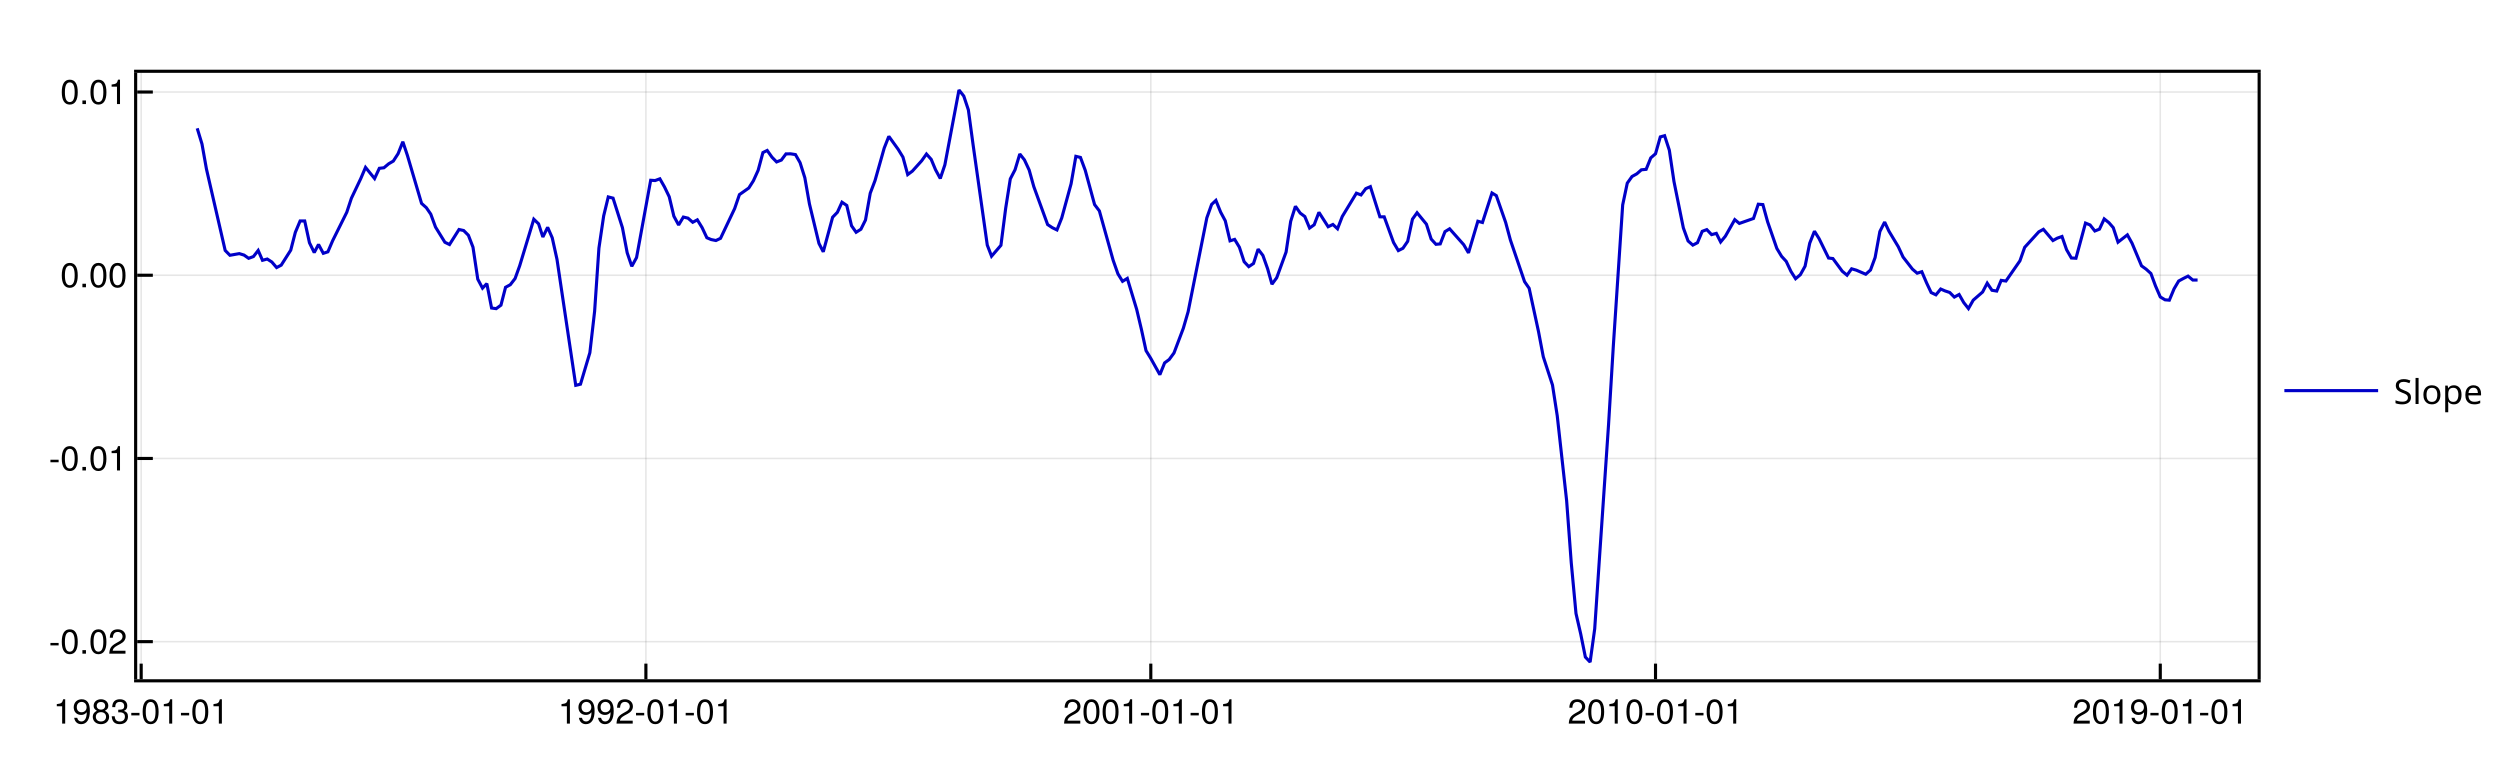
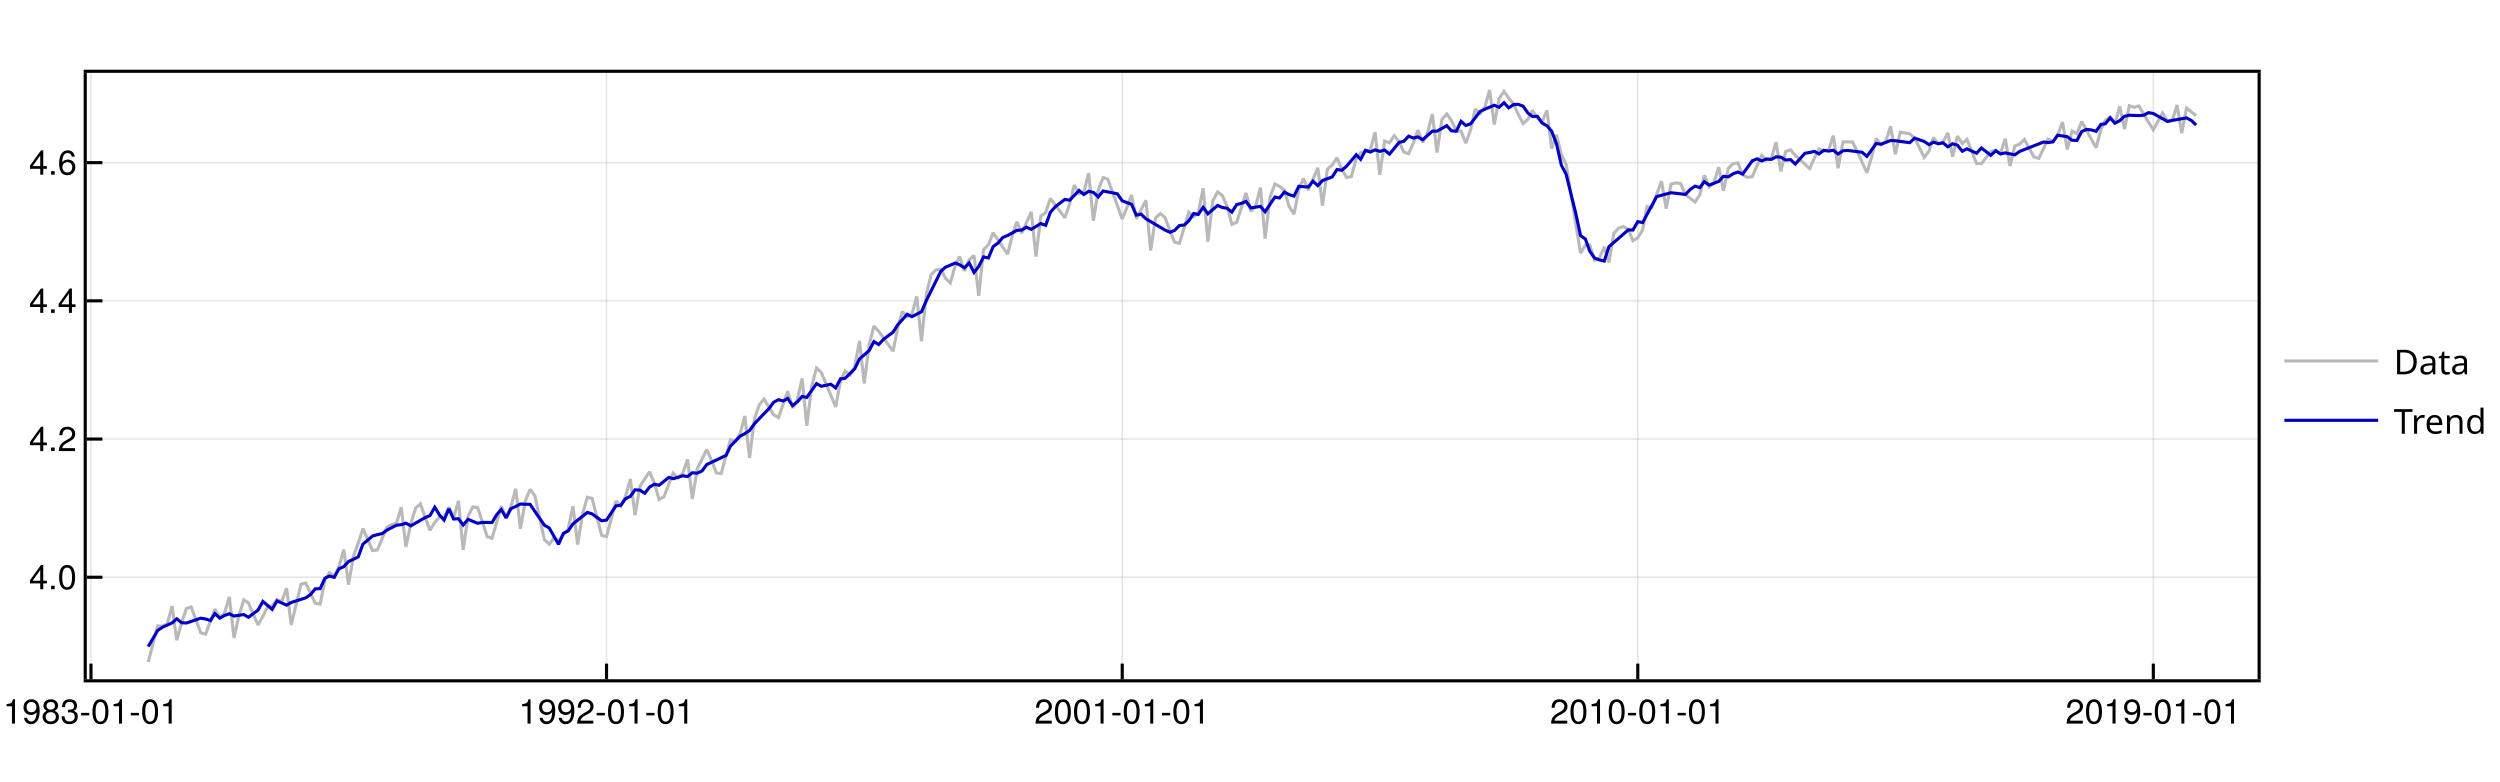
<svg xmlns="http://www.w3.org/2000/svg" class="main-svg" width="800" height="250" viewBox="0 0 800 250">
  <rect x="0" y="0" width="800" height="250" style="fill: rgb(255, 255, 255); fill-opacity: 1;" />
-   <defs id="defs-dc1376">
+   <defs id="defs-e226c2">
    <g class="clips">
-       <clipPath id="clipdc1376xyplot" class="plotclip">
-         <rect width="678.521" height="194.052" />
+       <clipPath id="clipe226c2xyplot" class="plotclip">
+         <rect width="694.654" height="194.052" />
      </clipPath>
-       <clipPath class="axesclip" id="clipdc1376x">
-         <rect x="43.906" y="0" width="678.521" height="250" />
+       <clipPath class="axesclip" id="clipe226c2x">
+         <rect x="27.773" y="0" width="694.654" height="250" />
      </clipPath>
-       <clipPath class="axesclip" id="clipdc1376y">
+       <clipPath class="axesclip" id="clipe226c2y">
        <rect x="0" y="23.307" width="800" height="194.052" />
      </clipPath>
-       <clipPath class="axesclip" id="clipdc1376xy">
-         <rect x="43.906" y="23.307" width="678.521" height="194.052" />
+       <clipPath class="axesclip" id="clipe226c2xy">
+         <rect x="27.773" y="23.307" width="694.654" height="194.052" />
      </clipPath>
    </g>
    <g class="gradients" />
  </defs>
  <g class="bglayer" />
  <g class="layer-below">
    <g class="imagelayer" />
    <g class="shapelayer" />
  </g>
  <g class="cartesianlayer">
    <g class="subplot xy">
      <g class="layer-subplot">
        <g class="shapelayer" />
        <g class="imagelayer" />
      </g>
      <g class="gridlayer">
        <g class="x">
-           <path class="xgrid crisp" transform="translate(45.17617,0)" d="M0,23.307v194.052" style="stroke: rgb(0, 0, 0); stroke-opacity: 0.1; stroke-width: 0.5px;" />
-           <path class="xgrid crisp" transform="translate(206.6862,0)" d="M0,23.307v194.052" style="stroke: rgb(0, 0, 0); stroke-opacity: 0.1; stroke-width: 0.5px;" />
-           <path class="xgrid crisp" transform="translate(368.2562,0)" d="M0,23.307v194.052" style="stroke: rgb(0, 0, 0); stroke-opacity: 0.1; stroke-width: 0.5px;" />
-           <path class="xgrid crisp" transform="translate(529.7662,0)" d="M0,23.307v194.052" style="stroke: rgb(0, 0, 0); stroke-opacity: 0.1; stroke-width: 0.5px;" />
-           <path class="xgrid crisp" transform="translate(691.2862,0)" d="M0,23.307v194.052" style="stroke: rgb(0, 0, 0); stroke-opacity: 0.1; stroke-width: 0.5px;" />
+           <path class="xgrid crisp" transform="translate(29.11283,0)" d="M0,23.307v194.052" style="stroke: rgb(0, 0, 0); stroke-opacity: 0.1; stroke-width: 0.5px;" />
+           <path class="xgrid crisp" transform="translate(194.0928,0)" d="M0,23.307v194.052" style="stroke: rgb(0, 0, 0); stroke-opacity: 0.1; stroke-width: 0.5px;" />
+           <path class="xgrid crisp" transform="translate(359.1128,0)" d="M0,23.307v194.052" style="stroke: rgb(0, 0, 0); stroke-opacity: 0.1; stroke-width: 0.5px;" />
+           <path class="xgrid crisp" transform="translate(524.0928,0)" d="M0,23.307v194.052" style="stroke: rgb(0, 0, 0); stroke-opacity: 0.1; stroke-width: 0.5px;" />
+           <path class="xgrid crisp" transform="translate(689.0628,0)" d="M0,23.307v194.052" style="stroke: rgb(0, 0, 0); stroke-opacity: 0.1; stroke-width: 0.5px;" />
        </g>
        <g class="y">
-           <path class="ygrid crisp" transform="translate(0,205.3271)" d="M43.906,0h678.521" style="stroke: rgb(0, 0, 0); stroke-opacity: 0.1; stroke-width: 0.5px;" />
-           <path class="ygrid crisp" transform="translate(0,146.7071)" d="M43.906,0h678.521" style="stroke: rgb(0, 0, 0); stroke-opacity: 0.1; stroke-width: 0.5px;" />
-           <path class="ygrid crisp" transform="translate(0,88.07709)" d="M43.906,0h678.521" style="stroke: rgb(0, 0, 0); stroke-opacity: 0.1; stroke-width: 0.5px;" />
-           <path class="ygrid crisp" transform="translate(0,29.44709)" d="M43.906,0h678.521" style="stroke: rgb(0, 0, 0); stroke-opacity: 0.1; stroke-width: 0.5px;" />
+           <path class="ygrid crisp" transform="translate(0,184.7171)" d="M27.773,0h694.654" style="stroke: rgb(0, 0, 0); stroke-opacity: 0.1; stroke-width: 0.5px;" />
+           <path class="ygrid crisp" transform="translate(0,140.4971)" d="M27.773,0h694.654" style="stroke: rgb(0, 0, 0); stroke-opacity: 0.1; stroke-width: 0.5px;" />
+           <path class="ygrid crisp" transform="translate(0,96.26709)" d="M27.773,0h694.654" style="stroke: rgb(0, 0, 0); stroke-opacity: 0.1; stroke-width: 0.5px;" />
+           <path class="ygrid crisp" transform="translate(0,52.04709)" d="M27.773,0h694.654" style="stroke: rgb(0, 0, 0); stroke-opacity: 0.1; stroke-width: 0.5px;" />
        </g>
      </g>
      <g class="zerolinelayer" />
      <path class="xlines-below" />
      <path class="ylines-below" />
      <g class="overlines-below" />
      <g class="xaxislayer-below" />
      <g class="yaxislayer-below" />
      <g class="overaxes-below" />
-       <g class="plot" transform="translate(43.90617, 23.30709)" clip-path="url('#clipdc1376xyplot')">
+       <g class="plot" transform="translate(27.77283, 23.30709)" clip-path="url('#clipe226c2xyplot')">
        <g class="scatterlayer mlayer">
-           <g class="trace scatter traceaab713" style="stroke-miterlimit: 2; opacity: 1;">
+           <g class="trace scatter trace9ea3cb" style="stroke-miterlimit: 2; opacity: 1;">
            <g class="fills" />
            <g class="errorbars" />
            <g class="lines">
-               <path class="js-line" d="M19.2,17.75L20.73,22.78L22.15,30.75L28.15,56.83L29.67,58.38L32.67,57.85L34.19,58.32L35.66,59.35L37.19,58.79L38.71,56.84L40.09,59.99L41.61,59.58L43.08,60.53L44.61,62.31L46.08,61.54L49.13,56.74L50.6,51.04L52.13,47.4L53.6,47.4L55.12,54.37L56.65,57.51L58.02,54.92L59.55,57.75L61.02,57.27L62.54,53.71L67.06,44.62L68.54,40.13L71.53,33.86L73.06,30.26L75.96,33.83L77.48,30.55L78.95,30.38L80.48,29.1L81.95,28.24L83.48,25.88L85,22.05L86.47,26.45L90.99,41.78L92.52,43.15L93.94,45.22L95.46,49.36L98.46,54.22L99.94,54.94L102.98,50.13L104.46,50.46L105.98,51.98L107.45,55.8L108.98,66.03L110.5,68.9L111.88,67.45L113.4,75.26L114.87,75.46L116.4,74.34L117.87,68.63L119.39,67.8L120.92,65.82L122.39,61.75L126.91,46.84L128.44,48.32L129.81,52.53L131.34,49.44L132.81,52.79L134.33,59.68L140.33,99.99L141.85,99.63L144.85,89.56L146.37,76.31L147.75,56.08L149.27,45.77L150.74,39.71L152.27,40.1L155.27,49.55L156.79,57.57L158.26,61.91L159.79,59.11L164.31,34.38L165.73,34.47L167.25,33.91L168.73,36.51L170.25,39.66L171.73,45.88L173.25,48.68L174.77,46.15L176.25,46.5L177.77,47.82L179.24,47.04L180.77,49.53L182.29,52.77L183.67,53.35L185.19,53.66L186.66,52.96L191.18,43.44L192.71,38.97L195.71,36.85L197.18,34.54L198.7,31.19L200.23,25.51L201.6,24.84L203.13,27L204.6,28.51L206.12,27.92L207.6,25.94L209.12,25.92L210.64,26.16L212.12,28.75L213.64,33.57L215.11,41.93L218.16,54.59L219.54,57.27L222.53,46.21L224.06,44.62L225.53,41.4L227.06,42.44L228.58,48.93L230.05,51.02L231.58,50.05L233.05,47.1L234.57,38.52L236.1,34.48L239.04,24.08L240.52,20.33L243.52,24.49L245.04,26.98L246.56,32.56L248.04,31.46L251.03,28.14L252.56,25.98L254.08,27.69L255.46,31L256.98,33.81L258.45,29.45L262.97,5.49L264.5,7.43L265.97,11.85L267.5,23.15L272.02,55.12L273.39,58.68L276.39,55.19L277.91,43.34L279.39,33.94L280.91,31.01L282.43,25.97L283.91,27.85L285.43,31.11L286.9,36.38L291.33,48.55L292.85,49.56L294.32,50.27L295.85,46.43L298.84,35.52L300.37,26.72L301.84,27.07L303.37,31.19L306.36,42.16L307.89,44.18L312.31,60.01L313.83,64.32L315.31,66.72L316.83,65.78L319.83,75.69L321.35,82.11L322.82,88.89L324.35,91.39L327.25,96.59L328.77,92.82L330.24,91.73L331.77,89.64L334.76,81.73L336.29,76.46L342.28,46.4L343.81,42.12L345.18,40.82L346.7,44.58L348.18,47.35L349.7,53.76L351.18,53.3L352.7,55.81L354.22,60.44L355.7,62.02L357.22,61L358.69,56.42L360.22,58.43L361.74,62.72L363.12,67.64L364.64,65.57L367.64,57.35L369.11,47.53L370.63,42.71L372.16,44.88L373.63,45.98L375.16,49.67L376.63,48.62L378.15,44.64L381.1,49.25L382.62,48.52L384.1,49.9L385.62,45.97L390.14,38.51L391.62,39.07L393.14,37.06L394.61,36.41L397.66,46.07L399.04,46.08L402.03,54.3L403.56,56.88L405.03,56.14L406.55,53.92L408.08,46.82L409.55,44.77L412.55,48.43L414.07,53.19L415.6,54.87L416.97,54.74L418.49,50.82L419.97,49.91L424.49,55L426.01,57.61L429.01,47.49L430.48,47.89L433.53,38.45L434.91,39.29L437.9,47.86L439.43,53.53L443.95,66.81L445.42,68.94L448.42,82.82L449.94,90.84L452.89,99.9L454.41,109.75L457.41,136.86L458.89,156.71L460.41,173L461.93,179.61L463.41,186.95L464.93,188.56L466.4,177.91L467.93,155.13L470.83,112.56L472.35,87.53L475.35,42.27L476.82,35.3L478.34,33.17L479.87,32.32L481.34,31.03L482.86,30.88L484.34,27.22L485.86,25.89L487.39,20.5L488.76,20.11L490.28,24.76L491.76,34.75L494.76,49.61L496.28,53.8L497.8,55.13L499.28,54.36L500.8,50.72L502.27,50.17L503.8,51.77L505.32,51.37L506.7,54.12L508.22,52.27L511.22,46.98L512.69,48.19L517.21,46.6L518.74,42.04L520.21,42.16L521.73,47.67L524.68,56.19L526.2,58.72L527.68,60.33L529.2,63.55L530.68,65.88L532.2,64.6L533.72,61.87L535.2,54.53L536.72,50.68L538.19,53.04L541.24,59.26L542.62,59.43L545.61,63.48L547.14,64.75L548.61,62.71L550.13,63.15L553.13,64.45L554.65,63.1L556.13,59.1L557.65,50.78L559.18,47.75L560.55,50.66L563.55,55.65L565.07,58.94L568.07,62.81L569.59,64.12L571.07,63.64L572.59,67.19L574.06,70.31L575.59,71.04L577.11,69.18L578.49,69.78L580.01,70.29L581.48,71.76L583.01,70.93L584.48,73.5L586,75.43L587.53,72.74L590.53,70.13L592,67.31L593.52,69.58L595.05,69.83L596.47,66.41L597.99,66.62L602.47,60.16L603.99,55.84L608.51,50.88L609.98,50.07L613.03,53.67L614.41,52.91L615.93,52.37L617.4,56.6L618.93,59.25L620.4,59.33L623.45,48.08L624.92,48.68L626.44,50.61L627.92,50.02L629.44,46.74L630.97,47.97L632.34,49.55L633.86,54.19L636.86,51.85L638.34,54.51L641.38,61.76L642.86,62.83L644.38,64.21L645.85,68.18L647.38,71.71L648.9,72.63L650.28,72.75L651.8,69.11L653.27,66.62L654.8,65.79L656.27,65.05L657.79,66.31L659.32,66.31" style="vector-effect: non-scaling-stroke; fill: none; stroke: rgb(0, 0, 200); stroke-opacity: 1; stroke-width: 1px; opacity: 1;" />
+               <path class="js-line" d="M19.66,188.56L22.67,176.96L24.23,177.05L25.73,176.37L27.29,170.66L28.79,181.56L30.35,175.89L31.91,171.39L33.41,170.91L36.47,179.2L38.03,179.62L40.99,171.61L42.55,174.17L44.05,172.98L45.61,167.71L47.11,180.85L48.67,173.75L50.23,168.66L51.73,169.63L54.79,176.66L56.35,173.91L57.91,170.69L59.31,170.62L60.87,168.49L62.37,169.23L63.93,164.93L65.43,176.68L68.55,163.66L70.05,163.24L73.11,169.72L74.67,170.01L76.22,162.19L77.63,160.01L79.19,161.05L80.69,158.02L82.25,152.56L83.75,163.79L85.31,154.8L86.86,150.47L88.37,145.84L89.93,149.34L91.43,152.87L92.99,152.68L96,145.44L97.56,144.57L99.06,144.21L100.62,139.02L102.12,151.73L103.68,144.26L105.23,139.27L106.74,137.92L109.8,146.41L111.36,143.85L112.91,142.13L114.32,142.3L115.87,138.96L117.38,142.32L118.94,136.97L120.44,152.65L122,141.9L123.55,138.88L125.06,139.15L126.62,143.8L128.12,148.4L129.68,148.97L132.64,138.64L134.19,142.34L135.7,138.85L137.26,133.11L138.76,145.91L140.32,137.02L141.87,133.27L143.38,135.35L146.44,149.44L148,150.81L149.55,148.77L150.96,149.76L154.02,145.97L155.58,138.72L157.08,150.96L158.64,141.11L160.19,135.83L161.7,136.16L164.76,148.01L166.32,148.41L169.33,136.99L170.88,138.67L172.39,135.51L173.94,130.01L175.45,141.54L177.01,132.28L180.07,127.65L181.62,131.26L183.13,136.52L184.69,135.63L187.65,128.09L189.2,129.62L190.71,128.18L192.26,123.67L193.77,136.37L195.33,126.76L198.39,120.53L199.94,124.08L201.45,128.02L203.01,128.21L205.97,117.39L207.52,117.96L209.03,115.58L210.58,109.82L212.09,123.23L213.65,110.74L215.2,106.23L216.71,104.42L219.77,109.4L221.32,110.34L224.29,101.89L225.84,107.23L227.35,104.66L228.9,97.78L230.41,112.94L231.96,100.32L233.52,94.44L235.03,95.87L239.64,106.9L241.2,98.58L242.66,95.43L244.21,96.65L245.72,94.11L247.27,85.8L248.78,99.41L250.33,87.1L251.89,81.04L253.4,82.68L258.01,89.08L259.57,81.25L260.97,76.37L262.53,78.04L264.04,77.27L265.59,71.56L267.1,85.86L268.65,70.83L270.21,64.55L271.72,63.06L273.27,62.85L274.78,65.75L276.33,67.24L277.89,61.7L279.29,58.76L280.85,63.39L282.36,59.83L283.91,58.46L285.42,71.33L286.97,56.59L288.53,54.99L290.03,51.17L294.65,58.03L296.21,51.9L297.61,47.65L299.17,51.31L302.23,44.5L303.74,58.8L305.29,45.88L306.85,44.71L308.35,40.21L309.91,42.29L312.97,46.37L314.53,41.93L315.98,35.91L317.54,38.64L319.04,38.19L320.6,32.12L322.11,47.36L323.66,37.5L325.22,33.52L326.72,34.01L331.34,46.78L332.9,42.98L334.3,39.08L335.86,46.7L338.92,40.79L340.43,56.83L341.98,46.47L343.54,45.04L345.04,46.31L346.6,50.49L348.11,54.18L349.66,54.55L352.62,44.6L354.18,46.05L355.68,44.72L357.24,36.93L358.75,54.04L360.3,41.01L361.86,38.12L363.36,39.23L364.92,42.76L366.42,48.46L367.98,47.83L369.54,42.93L370.94,38.41L372.5,44.33L374,42.71L375.56,36.74L377.06,53.04L378.62,39.89L380.18,35.57L381.68,36.33L383.24,37.59L384.74,42.74L386.3,45.24L387.86,37.39L389.31,33.8L390.87,37.55L393.93,30.37L395.43,42.48L396.99,30.84L398.55,29.49L400.05,27.17L401.61,30.84L403.11,33.49L404.67,33.21L406.23,27.4L407.63,25.55L410.69,24.82L412.25,18.99L413.75,32.64L415.31,21.82L416.87,22.38L418.37,20.12L419.93,22.02L421.43,25.33L422.99,25.87L424.54,22.4L425.95,18.32L427.51,22.22L429.01,19.32L430.57,13.2L432.07,25.54L433.63,14.96L435.19,13.18L436.69,15.25L438.25,18.56L439.75,18.68L441.31,22.5L442.86,18.08L444.27,11.61L445.83,13.08L447.33,11.19L448.89,5.49L450.39,16.55L451.95,8.25L453.5,5.9L455.01,8.07L456.57,9.95L458.07,13.31L459.63,16.24L461.18,14.83L462.64,11.99L464.2,14.52L465.7,15.67L467.26,12.02L468.76,24.26L470.32,19.82L471.87,26.25L473.38,29.24L478,57.66L479.55,55.18L480.96,55.1L482.51,59.97L484.02,59.33L485.58,55.7L487.08,60.68L488.64,51.42L490.19,49.71L491.7,49.18L493.26,50.08L494.76,53.71L496.32,52.79L497.87,50.23L499.28,42.83L500.83,43.11L503.9,34.66L505.4,43.47L506.96,35.62L508.51,35.23L510.02,35.38L511.57,38.98L514.64,41.32L516.19,39.04L517.6,32.79L519.15,36.5L520.66,35.24L522.22,30.19L523.72,37.72L525.28,30.59L526.83,29.05L528.34,28.82L529.89,32.62L531.4,33.44L532.96,33.22L534.51,29.63L535.97,26.43L537.52,27.9L539.03,27.44L540.58,22.22L542.09,31.53L543.65,25.17L545.2,24.64L546.71,26.4L551.33,30.66L552.88,27.15L554.29,24.34L555.84,24.96L557.35,24.82L558.9,20.08L560.41,30.53L561.97,22.09L565.03,22.12L566.58,25.22L569.64,31.99L571.2,26.72L572.61,21L574.16,22.98L575.67,21.96L577.22,17.07L578.73,26.07L580.29,18.96L583.35,19.52L584.9,20.87L587.96,27.05L589.52,25L590.93,20.7L592.48,22.73L593.99,22.15L595.54,19.23L597.05,26.87L598.6,20.26L600.16,22.65L601.67,21.29L604.73,29.03L606.28,29.05L609.3,25.2L610.85,24.76L612.36,25.83L613.91,21.1L615.42,29.81L616.97,23.4L618.53,22.81L620.04,21.31L623.1,26.93L624.65,27.38L627.61,21.19L629.17,21.92L630.68,19.89L632.23,15.77L633.74,24.5L635.29,18.65L636.85,19.49L638.36,15.59L642.97,23.97L644.53,18.12L645.93,15.23L647.49,14.1L649,16.26L650.55,10.73L652.06,17.99L653.61,10.52L655.17,11.03L656.67,10.59L659.74,15.78L661.29,18.22L664.25,12.83L665.81,15.38L667.32,15.34L668.87,10.31L670.38,19.3L671.93,11.29L674.99,13.68" style="vector-effect: non-scaling-stroke; fill: none; stroke: rgb(185, 185, 185); stroke-opacity: 1; stroke-width: 1px; opacity: 1;" />
+             </g>
+             <g class="points" />
+             <g class="text" />
+           </g>
+           <g class="trace scatter trace625c4b" style="stroke-miterlimit: 2; opacity: 1;">
+             <g class="fills" />
+             <g class="errorbars" />
+             <g class="lines">
+               <path class="js-line" d="M19.66,183.59L22.67,178.46L24.23,177.4L27.29,176.02L28.79,174.72L30.35,175.97L31.91,176.05L36.47,174.51L38.03,174.78L39.59,175.26L40.99,173.05L42.55,174.48L44.05,173.66L45.61,173.1L47.11,173.83L50.23,173.35L51.73,174.21L54.79,171.94L56.35,169.15L59.31,171.7L60.87,168.98L63.93,170.33L65.43,169.48L70.05,168L71.61,166.93L73.11,165.12L74.67,165.06L76.22,161.7L77.63,161.04L79.19,161.44L80.69,158.7L82.25,158.02L83.75,156.39L86.86,154.9L88.37,150.81L91.43,148.23L92.99,147.78L94.54,147.44L96,146.35L99.06,144.78L100.62,144.59L102.12,144.11L103.68,144.96L108.3,142.31L109.8,141.69L111.36,139.01L112.91,141.54L114.32,143.1L115.87,139.52L117.38,142.77L118.94,142.69L120.44,144.7L122,142.89L125.06,144.14L126.62,143.87L129.68,143.89L131.23,141.3L132.64,139.76L134.19,142.41L135.7,139.49L137.26,138.75L138.76,137.98L140.32,138.05L141.87,138.09L143.38,140.35L146.44,144.75L148,145.67L150.96,150.88L152.51,147.35L154.02,146.61L155.58,144.34L160.19,140.65L161.7,141.14L164.76,143.35L166.32,143.11L169.33,138.56L170.88,138.39L172.39,136.28L173.94,135.51L175.45,133.43L177.01,133.54L178.56,134.53L180.07,132.58L181.62,131.65L183.13,131.98L186.24,129.45L187.65,129.88L190.71,128.95L192.26,129.18L193.77,127.98L195.33,128.13L196.88,127.39L198.39,125.35L204.56,122.42L205.97,119.48L209.03,116.3L210.58,115.45L212.09,114.45L213.65,112.28L216.71,109.06L218.26,107.5L219.77,105.43L221.32,104.59L222.88,105.01L224.29,104.21L225.84,106.47L227.35,105.32L228.9,103.55L230.41,103.85L233.52,99.45L235.03,100.3L238.09,99.65L239.64,100.83L241.2,97.91L242.66,97.76L245.72,94.74L247.27,91.55L250.33,88.91L251.89,86L253.4,86.95L254.95,85.27L258.01,82.99L259.57,80.53L262.53,77.27L264.04,78.03L267.1,76.45L268.65,72.88L273.27,63.55L274.78,62.19L277.89,60.87L279.29,61.41L280.85,62.4L282.36,60.83L283.91,63.87L285.42,61.95L286.97,58.91L288.53,59.23L290.03,55.61L291.59,54.48L293.1,52.69L294.65,52.06L297.61,50.41L299.17,50.31L300.68,49.39L302.23,50.08L305.29,48.23L306.85,48.79L308.35,44.62L309.91,42.87L312.97,40.5L314.53,40.76L317.54,37.64L319.04,38.93L320.6,37.91L322.11,38.25L323.66,39.7L325.22,37.81L329.79,38.71L331.34,40.96L334.3,42.06L335.86,45.53L337.36,45.21L338.92,46.71L345.04,50.32L346.6,51.02L348.11,50.41L349.66,48.85L351.22,48.69L352.62,47.4L354.18,45.03L355.68,45.31L357.24,43.04L358.75,45.11L361.86,42.43L363.36,43.08L364.92,43.35L366.42,44.56L367.98,42.16L369.54,41.75L370.94,41.14L372.5,43.23L375.56,42.73L377.06,44.45L380.18,39.75L381.68,40.04L383.24,38.15L384.74,38.97L386.3,39.44L387.86,36.31L390.87,36.55L392.37,34.67L393.93,36.09L395.43,34.46L398.55,33.31L400.05,30.93L401.61,31.17L403.11,29.89L406.23,26.22L407.63,27.67L409.19,24.77L410.69,25.34L412.25,24.66L413.75,25.13L415.31,24.71L416.87,26.01L419.93,22.27L421.43,21.91L422.99,20.27L424.54,20.87L425.95,20.5L427.51,21.4L430.57,18.67L432.07,18.67L435.19,16.91L436.69,18.56L438.25,18.68L439.75,15.52L441.31,16.85L442.86,16.28L445.83,12.37L447.33,11.65L450.39,10.38L451.95,11.03L453.5,9.56L455.01,11.21L456.57,10.16L458.07,10.09L459.63,10.67L461.18,12.88L462.64,13.99L464.2,13.91L465.7,16.08L467.26,16.94L468.76,18.7L470.32,22.75L471.87,29.59L473.38,32.44L476.44,44.83L478,52.08L479.55,53.18L480.96,57.09L482.51,59.29L484.02,59.85L485.58,60.24L487.08,55.65L493.26,50.27L494.76,50.3L496.32,47.61L497.87,47.92L502.34,39.62L503.9,39.17L506.96,38.37L508.51,38.54L511.57,38.91L513.08,37.34L514.64,36.26L516.19,36.73L517.6,34.83L519.15,35.93L522.22,34.74L523.72,33.12L525.28,33.29L526.83,32.29L528.34,31.74L529.89,32.39L532.96,28.14L534.51,27.52L535.97,28.2L537.52,27.57L539.03,27.71L540.58,26.88L542.09,26.98L543.65,27.91L545.2,27.76L546.71,29.19L549.77,25.77L551.33,25.47L552.88,25.15L554.29,25.95L555.84,24.79L557.35,25.04L558.9,24.78L560.41,25.98L561.97,24.94L563.52,24.84L568.09,25.41L569.64,26.72L572.61,22.62L574.16,22.85L577.22,21.65L578.73,21.73L583.35,22.35L584.9,20.9L587.96,21.95L589.52,22.98L590.93,22.18L592.48,22.69L593.99,22.4L595.54,23.68L597.05,22.71L598.6,23.15L600.16,25.09L601.67,24.32L604.73,25.73L606.28,24.04L609.3,26.4L610.85,24.93L612.36,25.94L613.91,25.61L616.97,26.24L618.53,25.13L626.21,22.13L627.61,22.32L629.17,22.09L630.68,19.97L633.74,20.43L635.29,21.57L636.85,21.66L638.36,18.8L639.91,18.1L641.42,18.27L642.97,18.7L644.53,16.5L645.93,16.3L647.49,14.42L649,16.12L650.55,15.29L652.06,13.9L653.61,13.56L656.67,13.69L658.23,13.56L659.74,12.75L661.29,13.01L665.81,15.56L667.32,15.22L671.93,14.42L673.49,15.27L674.99,16.7" style="vector-effect: non-scaling-stroke; fill: none; stroke: rgb(0, 0, 200); stroke-opacity: 1; stroke-width: 1px; opacity: 1;" />
            </g>
            <g class="points" />
            <g class="text" />
          </g>
        </g>
      </g>
      <g class="overplot" />
-       <path class="xlines-above crisp" d="M42.906,217.86H723.427M42.906,22.807H723.427" style="fill: none; stroke-width: 1px; stroke: rgb(0, 0, 0); stroke-opacity: 1;" />
-       <path class="ylines-above crisp" d="M43.406,23.307V217.36M722.927,23.307V217.36" style="fill: none; stroke-width: 1px; stroke: rgb(0, 0, 0); stroke-opacity: 1;" />
+       <path class="xlines-above crisp" d="M26.773,217.86H723.427M26.773,22.807H723.427" style="fill: none; stroke-width: 1px; stroke: rgb(0, 0, 0); stroke-opacity: 1;" />
+       <path class="ylines-above crisp" d="M27.273,23.307V217.36M722.927,23.307V217.36" style="fill: none; stroke-width: 1px; stroke: rgb(0, 0, 0); stroke-opacity: 1;" />
      <g class="overlines-above" />
      <g class="xaxislayer-above">
-         <path class="xtick ticks crisp" d="M0,217.36v-5" transform="translate(45.17617,0)" style="stroke: rgb(0, 0, 0); stroke-opacity: 1; stroke-width: 1px;" />
-         <path class="xtick ticks crisp" d="M0,217.36v-5" transform="translate(206.6862,0)" style="stroke: rgb(0, 0, 0); stroke-opacity: 1; stroke-width: 1px;" />
-         <path class="xtick ticks crisp" d="M0,217.36v-5" transform="translate(368.2562,0)" style="stroke: rgb(0, 0, 0); stroke-opacity: 1; stroke-width: 1px;" />
-         <path class="xtick ticks crisp" d="M0,217.36v-5" transform="translate(529.7662,0)" style="stroke: rgb(0, 0, 0); stroke-opacity: 1; stroke-width: 1px;" />
-         <path class="xtick ticks crisp" d="M0,217.36v-5" transform="translate(691.2862,0)" style="stroke: rgb(0, 0, 0); stroke-opacity: 1; stroke-width: 1px;" />
+         <path class="xtick ticks crisp" d="M0,217.36v-5" transform="translate(29.11283,0)" style="stroke: rgb(0, 0, 0); stroke-opacity: 1; stroke-width: 1px;" />
+         <path class="xtick ticks crisp" d="M0,217.36v-5" transform="translate(194.0928,0)" style="stroke: rgb(0, 0, 0); stroke-opacity: 1; stroke-width: 1px;" />
+         <path class="xtick ticks crisp" d="M0,217.36v-5" transform="translate(359.1128,0)" style="stroke: rgb(0, 0, 0); stroke-opacity: 1; stroke-width: 1px;" />
+         <path class="xtick ticks crisp" d="M0,217.36v-5" transform="translate(524.0928,0)" style="stroke: rgb(0, 0, 0); stroke-opacity: 1; stroke-width: 1px;" />
+         <path class="xtick ticks crisp" d="M0,217.36v-5" transform="translate(689.0628,0)" style="stroke: rgb(0, 0, 0); stroke-opacity: 1; stroke-width: 1px;" />
        <g class="xtick">
-           <text text-anchor="middle" x="0" y="231.56" transform="translate(45.17617,0)" style="font-family: 'Helvetica Neue'; font-size: 11px; fill: rgb(0, 0, 0); fill-opacity: 1; white-space: pre;">1983-01-01</text>
+           <text text-anchor="middle" x="0" y="231.56" transform="translate(29.11283,0)" style="font-family: 'Helvetica Neue'; font-size: 11px; fill: rgb(0, 0, 0); fill-opacity: 1; white-space: pre;">1983-01-01</text>
        </g>
        <g class="xtick">
-           <text text-anchor="middle" x="0" y="231.56" transform="translate(206.6862,0)" style="font-family: 'Helvetica Neue'; font-size: 11px; fill: rgb(0, 0, 0); fill-opacity: 1; white-space: pre;">1992-01-01</text>
+           <text text-anchor="middle" x="0" y="231.56" transform="translate(194.0928,0)" style="font-family: 'Helvetica Neue'; font-size: 11px; fill: rgb(0, 0, 0); fill-opacity: 1; white-space: pre;">1992-01-01</text>
        </g>
        <g class="xtick">
-           <text text-anchor="middle" x="0" y="231.56" transform="translate(368.2562,0)" style="font-family: 'Helvetica Neue'; font-size: 11px; fill: rgb(0, 0, 0); fill-opacity: 1; white-space: pre;">2001-01-01</text>
+           <text text-anchor="middle" x="0" y="231.56" transform="translate(359.1128,0)" style="font-family: 'Helvetica Neue'; font-size: 11px; fill: rgb(0, 0, 0); fill-opacity: 1; white-space: pre;">2001-01-01</text>
        </g>
        <g class="xtick">
-           <text text-anchor="middle" x="0" y="231.56" transform="translate(529.7662,0)" style="font-family: 'Helvetica Neue'; font-size: 11px; fill: rgb(0, 0, 0); fill-opacity: 1; white-space: pre;">2010-01-01</text>
+           <text text-anchor="middle" x="0" y="231.56" transform="translate(524.0928,0)" style="font-family: 'Helvetica Neue'; font-size: 11px; fill: rgb(0, 0, 0); fill-opacity: 1; white-space: pre;">2010-01-01</text>
        </g>
        <g class="xtick">
-           <text text-anchor="middle" x="0" y="231.56" transform="translate(691.2862,0)" style="font-family: 'Helvetica Neue'; font-size: 11px; fill: rgb(0, 0, 0); fill-opacity: 1; white-space: pre;">2019-01-01</text>
+           <text text-anchor="middle" x="0" y="231.56" transform="translate(689.0628,0)" style="font-family: 'Helvetica Neue'; font-size: 11px; fill: rgb(0, 0, 0); fill-opacity: 1; white-space: pre;">2019-01-01</text>
        </g>
      </g>
      <g class="yaxislayer-above">
-         <path class="ytick ticks crisp" d="M43.906,0h5" transform="translate(0,205.3271)" style="stroke: rgb(0, 0, 0); stroke-opacity: 1; stroke-width: 1px;" />
-         <path class="ytick ticks crisp" d="M43.906,0h5" transform="translate(0,146.7071)" style="stroke: rgb(0, 0, 0); stroke-opacity: 1; stroke-width: 1px;" />
-         <path class="ytick ticks crisp" d="M43.906,0h5" transform="translate(0,88.07709)" style="stroke: rgb(0, 0, 0); stroke-opacity: 1; stroke-width: 1px;" />
-         <path class="ytick ticks crisp" d="M43.906,0h5" transform="translate(0,29.44709)" style="stroke: rgb(0, 0, 0); stroke-opacity: 1; stroke-width: 1px;" />
+         <path class="ytick ticks crisp" d="M27.773,0h5" transform="translate(0,184.7171)" style="stroke: rgb(0, 0, 0); stroke-opacity: 1; stroke-width: 1px;" />
+         <path class="ytick ticks crisp" d="M27.773,0h5" transform="translate(0,140.4971)" style="stroke: rgb(0, 0, 0); stroke-opacity: 1; stroke-width: 1px;" />
+         <path class="ytick ticks crisp" d="M27.773,0h5" transform="translate(0,96.26709)" style="stroke: rgb(0, 0, 0); stroke-opacity: 1; stroke-width: 1px;" />
+         <path class="ytick ticks crisp" d="M27.773,0h5" transform="translate(0,52.04709)" style="stroke: rgb(0, 0, 0); stroke-opacity: 1; stroke-width: 1px;" />
        <g class="ytick">
-           <text text-anchor="end" x="40.706" y="3.85" transform="translate(0,205.3271)" style="font-family: 'Helvetica Neue'; font-size: 11px; fill: rgb(0, 0, 0); fill-opacity: 1; white-space: pre;">-0.02</text>
+           <text text-anchor="end" x="24.573" y="3.85" transform="translate(0,184.7171)" style="font-family: 'Helvetica Neue'; font-size: 11px; fill: rgb(0, 0, 0); fill-opacity: 1; white-space: pre;">4.0</text>
        </g>
        <g class="ytick">
-           <text text-anchor="end" x="40.706" y="3.85" transform="translate(0,146.7071)" style="font-family: 'Helvetica Neue'; font-size: 11px; fill: rgb(0, 0, 0); fill-opacity: 1; white-space: pre;">-0.01</text>
+           <text text-anchor="end" x="24.573" y="3.85" transform="translate(0,140.4971)" style="font-family: 'Helvetica Neue'; font-size: 11px; fill: rgb(0, 0, 0); fill-opacity: 1; white-space: pre;">4.2</text>
        </g>
        <g class="ytick">
-           <text text-anchor="end" x="40.706" y="3.85" transform="translate(0,88.07709)" style="font-family: 'Helvetica Neue'; font-size: 11px; fill: rgb(0, 0, 0); fill-opacity: 1; white-space: pre;">0.00</text>
+           <text text-anchor="end" x="24.573" y="3.85" transform="translate(0,96.26709)" style="font-family: 'Helvetica Neue'; font-size: 11px; fill: rgb(0, 0, 0); fill-opacity: 1; white-space: pre;">4.4</text>
        </g>
        <g class="ytick">
-           <text text-anchor="end" x="40.706" y="3.85" transform="translate(0,29.44709)" style="font-family: 'Helvetica Neue'; font-size: 11px; fill: rgb(0, 0, 0); fill-opacity: 1; white-space: pre;">0.01</text>
+           <text text-anchor="end" x="24.573" y="3.85" transform="translate(0,52.04709)" style="font-family: 'Helvetica Neue'; font-size: 11px; fill: rgb(0, 0, 0); fill-opacity: 1; white-space: pre;">4.6</text>
        </g>
      </g>
      <g class="overaxes-above" />
    </g>
  </g>
  <g class="polarlayer" />
  <g class="ternarylayer" />
  <g class="geolayer" />
  <g class="funnelarealayer" />
  <g class="pielayer" />
  <g class="treemaplayer" />
  <g class="sunburstlayer" />
  <g class="glimages" />
-   <defs id="topdefs-dc1376">
+   <defs id="topdefs-e226c2">
    <g class="clips" />
-     <clipPath id="legenddc1376">
-       <rect width="74" height="29" x="0" y="0" />
+     <clipPath id="legende226c2">
+       <rect width="74" height="48" x="0" y="0" />
    </clipPath>
  </defs>
  <g class="layer-above">
    <g class="imagelayer" />
    <g class="shapelayer" />
  </g>
  <g class="infolayer">
-     <g class="legend" pointer-events="all" transform="translate(726, 110.5)">
-       <rect class="bg" shape-rendering="crispEdges" width="74" height="29" x="0" y="0" style="stroke: rgb(0, 0, 0); stroke-opacity: 1; fill: rgb(255, 255, 255); fill-opacity: 1; stroke-width: 0px;" />
-       <g class="scrollbox" transform="translate(0, 0)" clip-path="url('#legenddc1376')">
+     <g class="legend" pointer-events="all" transform="translate(726, 101)">
+       <rect class="bg" shape-rendering="crispEdges" style="stroke: rgb(0, 0, 0); stroke-opacity: 1; fill: rgb(255, 255, 255); fill-opacity: 1; stroke-width: 0px;" width="74" height="48" x="0" y="0" />
+       <g class="scrollbox" transform="translate(0, 0)" clip-path="url('#legende226c2')">
        <g class="groups" transform="translate(0, 0)">
          <g class="traces" transform="translate(0, 14.5)" style="opacity: 1;">
-             <text class="legendtext user-select-none" text-anchor="start" x="40" y="4.29" style="font-family: sans-serif; font-size: 11px; fill: rgb(0, 0, 0); fill-opacity: 1; white-space: pre;">Slope</text>
+             <text class="legendtext user-select-none" text-anchor="start" x="40" y="4.29" style="font-family: sans-serif; font-size: 11px; fill: rgb(0, 0, 0); fill-opacity: 1; white-space: pre;">Data</text>
+             <g class="layers" style="opacity: 1;">
+               <g class="legendfill" />
+               <g class="legendlines">
+                 <path class="js-line" d="M5,0h30" style="fill: none; stroke: rgb(185, 185, 185); stroke-opacity: 1; stroke-width: 1px;" />
+               </g>
+               <g class="legendsymbols">
+                 <g class="legendpoints" />
+               </g>
+             </g>
+             <rect class="legendtoggle" pointer-events="all" x="0" y="-9.5" width="68.312" height="19" style="cursor: pointer; fill: rgb(0, 0, 0); fill-opacity: 0;" />
+           </g>
+         </g>
+         <g class="groups" transform="translate(0, 0)">
+           <g class="traces" transform="translate(0, 33.5)" style="opacity: 1;">
+             <text class="legendtext user-select-none" text-anchor="start" x="40" y="4.29" style="font-family: sans-serif; font-size: 11px; fill: rgb(0, 0, 0); fill-opacity: 1; white-space: pre;">Trend</text>
            <g class="layers" style="opacity: 1;">
              <g class="legendfill" />
              <g class="legendlines">
                <path class="js-line" d="M5,0h30" style="fill: none; stroke: rgb(0, 0, 200); stroke-opacity: 1; stroke-width: 1px;" />
              </g>
              <g class="legendsymbols">
                <g class="legendpoints" />
              </g>
            </g>
-             <rect class="legendtoggle" pointer-events="all" x="0" y="-9.5" width="68.125" height="19" style="cursor: pointer; fill: rgb(0, 0, 0); fill-opacity: 0;" />
+             <rect class="legendtoggle" pointer-events="all" x="0" y="-9.5" width="68.312" height="19" style="cursor: pointer; fill: rgb(0, 0, 0); fill-opacity: 0;" />
          </g>
        </g>
      </g>
-       <rect class="scrollbar" rx="20" ry="3" width="0" height="0" x="0" y="0" style="fill: rgb(128, 139, 164); fill-opacity: 1;" />
+       <rect class="scrollbar" rx="20" ry="3" width="0" height="0" style="fill: rgb(128, 139, 164); fill-opacity: 1;" x="0" y="0" />
    </g>
    <g class="g-gtitle" />
    <g class="g-xtitle" />
    <g class="g-ytitle" />
  </g>
</svg>
